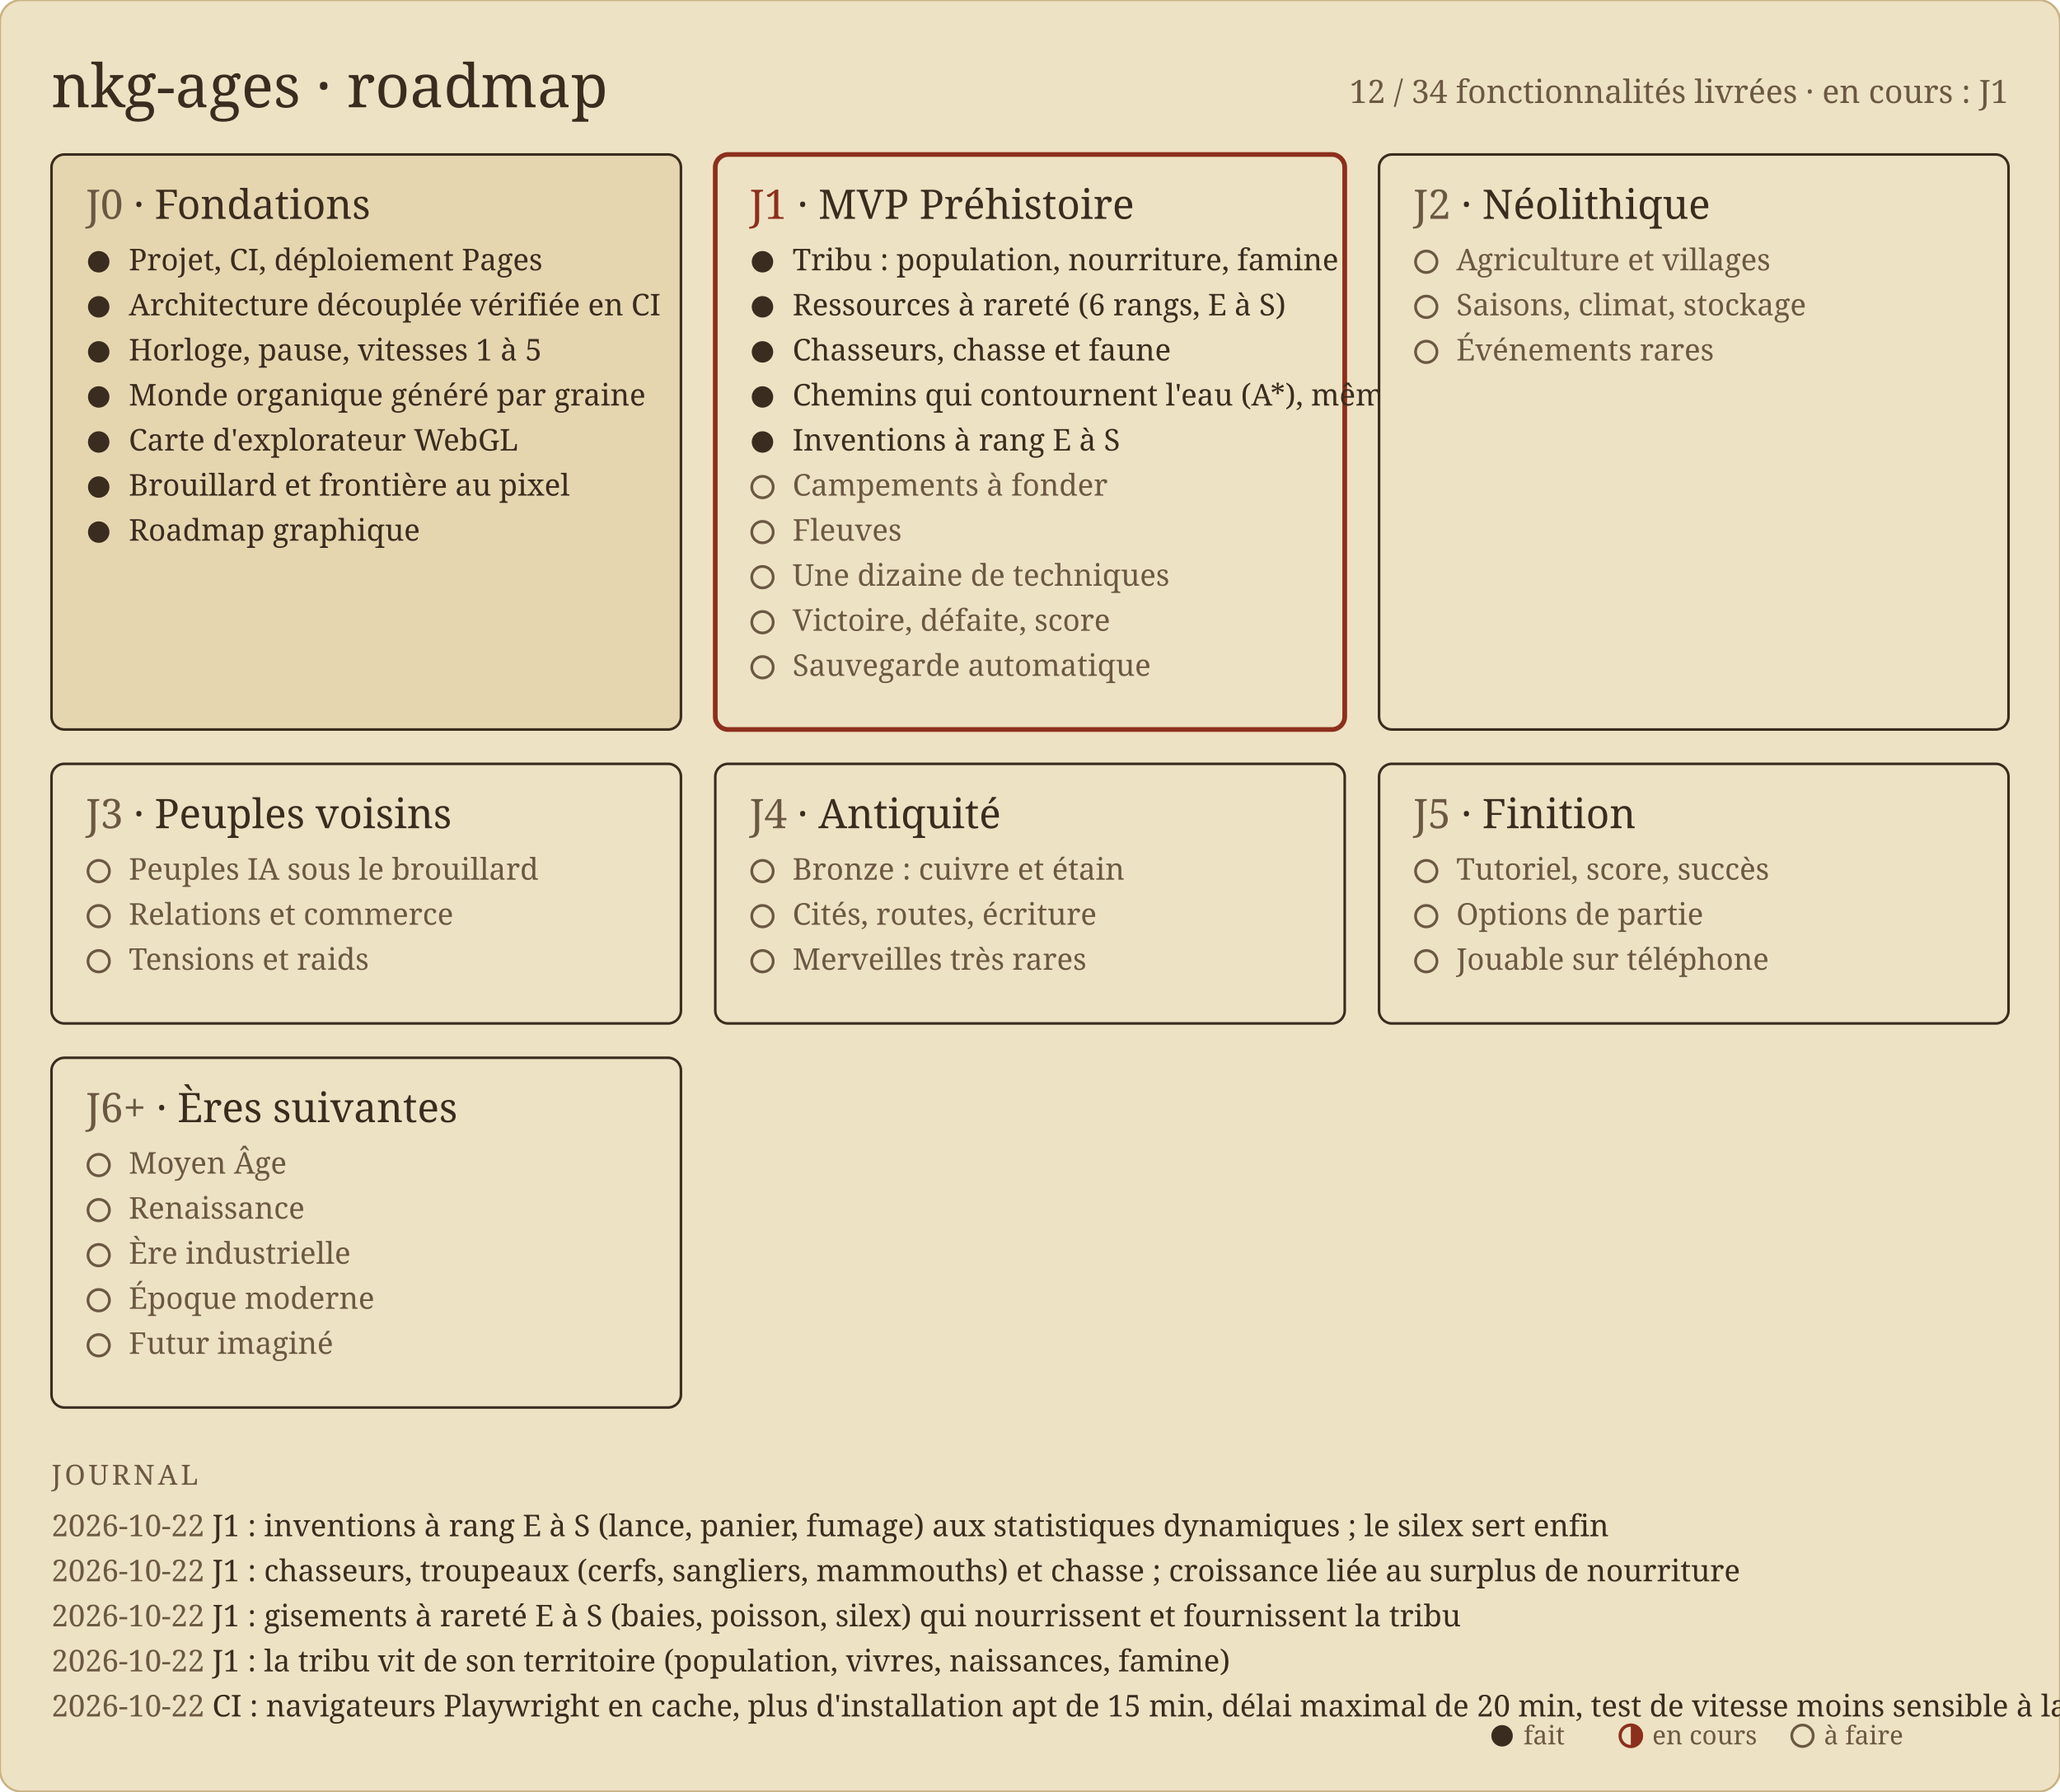
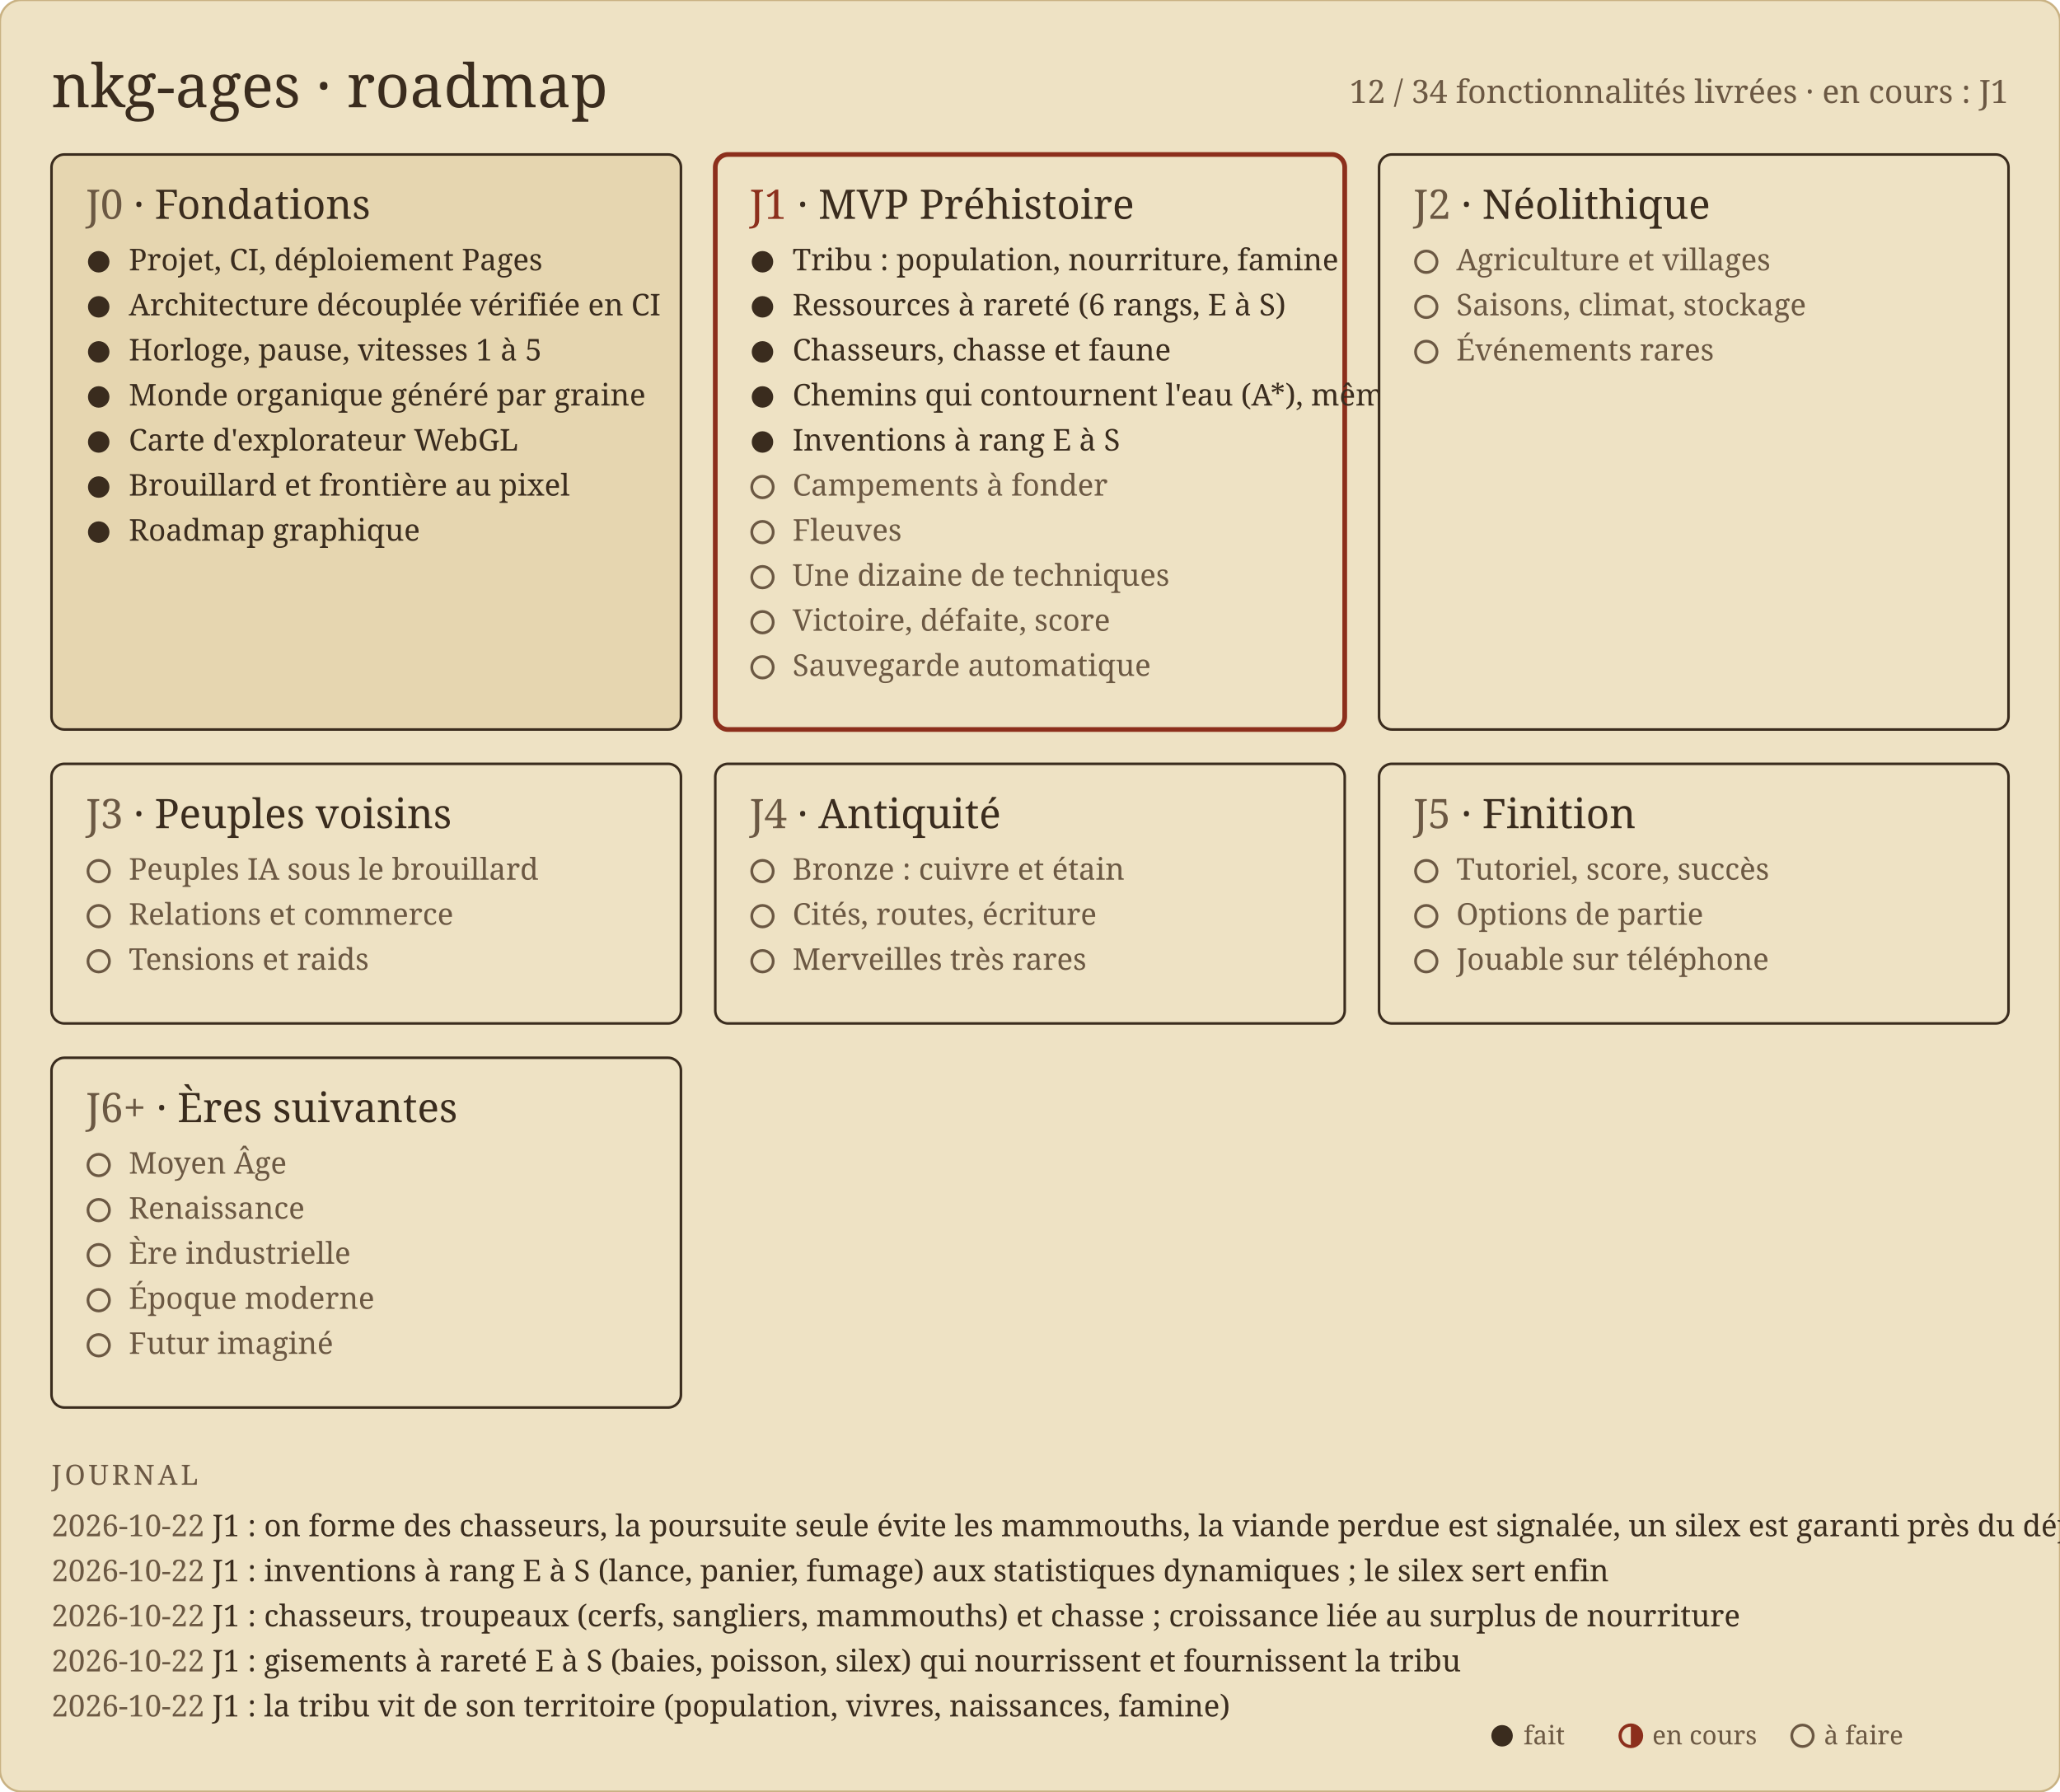
<svg xmlns="http://www.w3.org/2000/svg" viewBox="0 0 960 835" width="960" height="835" font-family="Georgia, 'Iowan Old Style', serif" role="img" aria-label="Roadmap de nkg-ages">
  <rect width="960" height="835" rx="10" fill="#eee2c4" stroke="#c9b283" />
  <text x="24" y="50" font-size="28" fill="#3a2c1e">nkg-ages · roadmap</text>
  <text x="936" y="48" font-size="15" text-anchor="end" fill="#6b5843">12 / 34 fonctionnalités livrées · en cours : J1</text>
  <g>
    <rect x="24" y="72" width="293.333" height="268" rx="6" fill="#e6d6b0" stroke="#3a2c1e" stroke-width="1.2" />
    <text x="40" y="102" font-size="19" fill="#3a2c1e">
      <tspan fill="#6b5843">J0</tspan> · Fondations</text>
    <circle cx="46" cy="122" r="5" fill="#3a2c1e" />
    <text x="60" y="126" font-size="14" fill="#3a2c1e">Projet, CI, déploiement Pages</text>
    <circle cx="46" cy="143" r="5" fill="#3a2c1e" />
    <text x="60" y="147" font-size="14" fill="#3a2c1e">Architecture découplée vérifiée en CI</text>
    <circle cx="46" cy="164" r="5" fill="#3a2c1e" />
    <text x="60" y="168" font-size="14" fill="#3a2c1e">Horloge, pause, vitesses 1 à 5</text>
    <circle cx="46" cy="185" r="5" fill="#3a2c1e" />
    <text x="60" y="189" font-size="14" fill="#3a2c1e">Monde organique généré par graine</text>
    <circle cx="46" cy="206" r="5" fill="#3a2c1e" />
    <text x="60" y="210" font-size="14" fill="#3a2c1e">Carte d'explorateur WebGL</text>
    <circle cx="46" cy="227" r="5" fill="#3a2c1e" />
    <text x="60" y="231" font-size="14" fill="#3a2c1e">Brouillard et frontière au pixel</text>
    <circle cx="46" cy="248" r="5" fill="#3a2c1e" />
    <text x="60" y="252" font-size="14" fill="#3a2c1e">Roadmap graphique</text>
  </g>
  <g>
    <rect x="333.333" y="72" width="293.333" height="268" rx="6" fill="#eee2c4" stroke="#8c2f1c" stroke-width="2.2" />
    <text x="349.333" y="102" font-size="19" fill="#3a2c1e">
      <tspan fill="#8c2f1c">J1</tspan> · MVP Préhistoire</text>
    <circle cx="355.333" cy="122" r="5" fill="#3a2c1e" />
    <text x="369.333" y="126" font-size="14" fill="#3a2c1e">Tribu : population, nourriture, famine</text>
    <circle cx="355.333" cy="143" r="5" fill="#3a2c1e" />
    <text x="369.333" y="147" font-size="14" fill="#3a2c1e">Ressources à rareté (6 rangs, E à S)</text>
    <circle cx="355.333" cy="164" r="5" fill="#3a2c1e" />
    <text x="369.333" y="168" font-size="14" fill="#3a2c1e">Chasseurs, chasse et faune</text>
    <circle cx="355.333" cy="185" r="5" fill="#3a2c1e" />
    <text x="369.333" y="189" font-size="14" fill="#3a2c1e">Chemins qui contournent l'eau (A*), même dans le brouillard</text>
    <circle cx="355.333" cy="206" r="5" fill="#3a2c1e" />
    <text x="369.333" y="210" font-size="14" fill="#3a2c1e">Inventions à rang E à S</text>
    <circle cx="355.333" cy="227" r="5" fill="none" stroke="#6b5843" stroke-width="1.3" />
    <text x="369.333" y="231" font-size="14" fill="#6b5843">Campements à fonder</text>
    <circle cx="355.333" cy="248" r="5" fill="none" stroke="#6b5843" stroke-width="1.3" />
    <text x="369.333" y="252" font-size="14" fill="#6b5843">Fleuves</text>
    <circle cx="355.333" cy="269" r="5" fill="none" stroke="#6b5843" stroke-width="1.3" />
    <text x="369.333" y="273" font-size="14" fill="#6b5843">Une dizaine de techniques</text>
    <circle cx="355.333" cy="290" r="5" fill="none" stroke="#6b5843" stroke-width="1.3" />
    <text x="369.333" y="294" font-size="14" fill="#6b5843">Victoire, défaite, score</text>
    <circle cx="355.333" cy="311" r="5" fill="none" stroke="#6b5843" stroke-width="1.3" />
    <text x="369.333" y="315" font-size="14" fill="#6b5843">Sauvegarde automatique</text>
  </g>
  <g>
    <rect x="642.667" y="72" width="293.333" height="268" rx="6" fill="#eee2c4" stroke="#3a2c1e" stroke-width="1.2" />
    <text x="658.667" y="102" font-size="19" fill="#3a2c1e">
      <tspan fill="#6b5843">J2</tspan> · Néolithique</text>
    <circle cx="664.667" cy="122" r="5" fill="none" stroke="#6b5843" stroke-width="1.3" />
    <text x="678.667" y="126" font-size="14" fill="#6b5843">Agriculture et villages</text>
    <circle cx="664.667" cy="143" r="5" fill="none" stroke="#6b5843" stroke-width="1.3" />
    <text x="678.667" y="147" font-size="14" fill="#6b5843">Saisons, climat, stockage</text>
    <circle cx="664.667" cy="164" r="5" fill="none" stroke="#6b5843" stroke-width="1.3" />
    <text x="678.667" y="168" font-size="14" fill="#6b5843">Événements rares</text>
  </g>
  <g>
    <rect x="24" y="356" width="293.333" height="121" rx="6" fill="#eee2c4" stroke="#3a2c1e" stroke-width="1.2" />
    <text x="40" y="386" font-size="19" fill="#3a2c1e">
      <tspan fill="#6b5843">J3</tspan> · Peuples voisins</text>
    <circle cx="46" cy="406" r="5" fill="none" stroke="#6b5843" stroke-width="1.3" />
    <text x="60" y="410" font-size="14" fill="#6b5843">Peuples IA sous le brouillard</text>
    <circle cx="46" cy="427" r="5" fill="none" stroke="#6b5843" stroke-width="1.3" />
    <text x="60" y="431" font-size="14" fill="#6b5843">Relations et commerce</text>
    <circle cx="46" cy="448" r="5" fill="none" stroke="#6b5843" stroke-width="1.3" />
    <text x="60" y="452" font-size="14" fill="#6b5843">Tensions et raids</text>
  </g>
  <g>
    <rect x="333.333" y="356" width="293.333" height="121" rx="6" fill="#eee2c4" stroke="#3a2c1e" stroke-width="1.2" />
    <text x="349.333" y="386" font-size="19" fill="#3a2c1e">
      <tspan fill="#6b5843">J4</tspan> · Antiquité</text>
    <circle cx="355.333" cy="406" r="5" fill="none" stroke="#6b5843" stroke-width="1.3" />
    <text x="369.333" y="410" font-size="14" fill="#6b5843">Bronze : cuivre et étain</text>
    <circle cx="355.333" cy="427" r="5" fill="none" stroke="#6b5843" stroke-width="1.3" />
    <text x="369.333" y="431" font-size="14" fill="#6b5843">Cités, routes, écriture</text>
    <circle cx="355.333" cy="448" r="5" fill="none" stroke="#6b5843" stroke-width="1.3" />
    <text x="369.333" y="452" font-size="14" fill="#6b5843">Merveilles très rares</text>
  </g>
  <g>
    <rect x="642.667" y="356" width="293.333" height="121" rx="6" fill="#eee2c4" stroke="#3a2c1e" stroke-width="1.2" />
    <text x="658.667" y="386" font-size="19" fill="#3a2c1e">
      <tspan fill="#6b5843">J5</tspan> · Finition</text>
    <circle cx="664.667" cy="406" r="5" fill="none" stroke="#6b5843" stroke-width="1.3" />
    <text x="678.667" y="410" font-size="14" fill="#6b5843">Tutoriel, score, succès</text>
    <circle cx="664.667" cy="427" r="5" fill="none" stroke="#6b5843" stroke-width="1.3" />
    <text x="678.667" y="431" font-size="14" fill="#6b5843">Options de partie</text>
    <circle cx="664.667" cy="448" r="5" fill="none" stroke="#6b5843" stroke-width="1.3" />
    <text x="678.667" y="452" font-size="14" fill="#6b5843">Jouable sur téléphone</text>
  </g>
  <g>
    <rect x="24" y="493" width="293.333" height="163" rx="6" fill="#eee2c4" stroke="#3a2c1e" stroke-width="1.2" />
    <text x="40" y="523" font-size="19" fill="#3a2c1e">
      <tspan fill="#6b5843">J6+</tspan> · Ères suivantes</text>
    <circle cx="46" cy="543" r="5" fill="none" stroke="#6b5843" stroke-width="1.3" />
    <text x="60" y="547" font-size="14" fill="#6b5843">Moyen Âge</text>
    <circle cx="46" cy="564" r="5" fill="none" stroke="#6b5843" stroke-width="1.3" />
    <text x="60" y="568" font-size="14" fill="#6b5843">Renaissance</text>
    <circle cx="46" cy="585" r="5" fill="none" stroke="#6b5843" stroke-width="1.3" />
    <text x="60" y="589" font-size="14" fill="#6b5843">Ère industrielle</text>
    <circle cx="46" cy="606" r="5" fill="none" stroke="#6b5843" stroke-width="1.3" />
    <text x="60" y="610" font-size="14" fill="#6b5843">Époque moderne</text>
    <circle cx="46" cy="627" r="5" fill="none" stroke="#6b5843" stroke-width="1.3" />
    <text x="60" y="631" font-size="14" fill="#6b5843">Futur imaginé</text>
  </g>
  <text x="24" y="692" font-size="13" letter-spacing="1.5" fill="#6b5843">JOURNAL</text>
  <text x="24" y="716" font-size="14" fill="#3a2c1e">
+     <tspan fill="#6b5843">2026-10-22</tspan>  J1 : on forme des chasseurs, la poursuite seule évite les mammouths, la viande perdue est signalée, un silex est garanti près du départ</text>
+   <text x="24" y="737" font-size="14" fill="#3a2c1e">
    <tspan fill="#6b5843">2026-10-22</tspan>  J1 : inventions à rang E à S (lance, panier, fumage) aux statistiques dynamiques ; le silex sert enfin</text>
-   <text x="24" y="737" font-size="14" fill="#3a2c1e">
+   <text x="24" y="758" font-size="14" fill="#3a2c1e">
    <tspan fill="#6b5843">2026-10-22</tspan>  J1 : chasseurs, troupeaux (cerfs, sangliers, mammouths) et chasse ; croissance liée au surplus de nourriture</text>
-   <text x="24" y="758" font-size="14" fill="#3a2c1e">
+   <text x="24" y="779" font-size="14" fill="#3a2c1e">
    <tspan fill="#6b5843">2026-10-22</tspan>  J1 : gisements à rareté E à S (baies, poisson, silex) qui nourrissent et fournissent la tribu</text>
-   <text x="24" y="779" font-size="14" fill="#3a2c1e">
+   <text x="24" y="800" font-size="14" fill="#3a2c1e">
    <tspan fill="#6b5843">2026-10-22</tspan>  J1 : la tribu vit de son territoire (population, vivres, naissances, famine)</text>
-   <text x="24" y="800" font-size="14" fill="#3a2c1e">
-     <tspan fill="#6b5843">2026-10-22</tspan>  CI : navigateurs Playwright en cache, plus d'installation apt de 15 min, délai maximal de 20 min, test de vitesse moins sensible à la machine</text>
  <circle cx="700" cy="809" r="5" fill="#3a2c1e" />
  <text x="710" y="813" font-size="12" fill="#6b5843">fait</text>
  <circle cx="760" cy="809" r="5" fill="none" stroke="#8c2f1c" stroke-width="1.5" />
  <path d="M760 804a5 5 0 0 1 0 10z" fill="#8c2f1c" />
  <text x="770" y="813" font-size="12" fill="#6b5843">en cours</text>
  <circle cx="840" cy="809" r="5" fill="none" stroke="#6b5843" stroke-width="1.3" />
  <text x="850" y="813" font-size="12" fill="#6b5843">à faire</text>
</svg>
